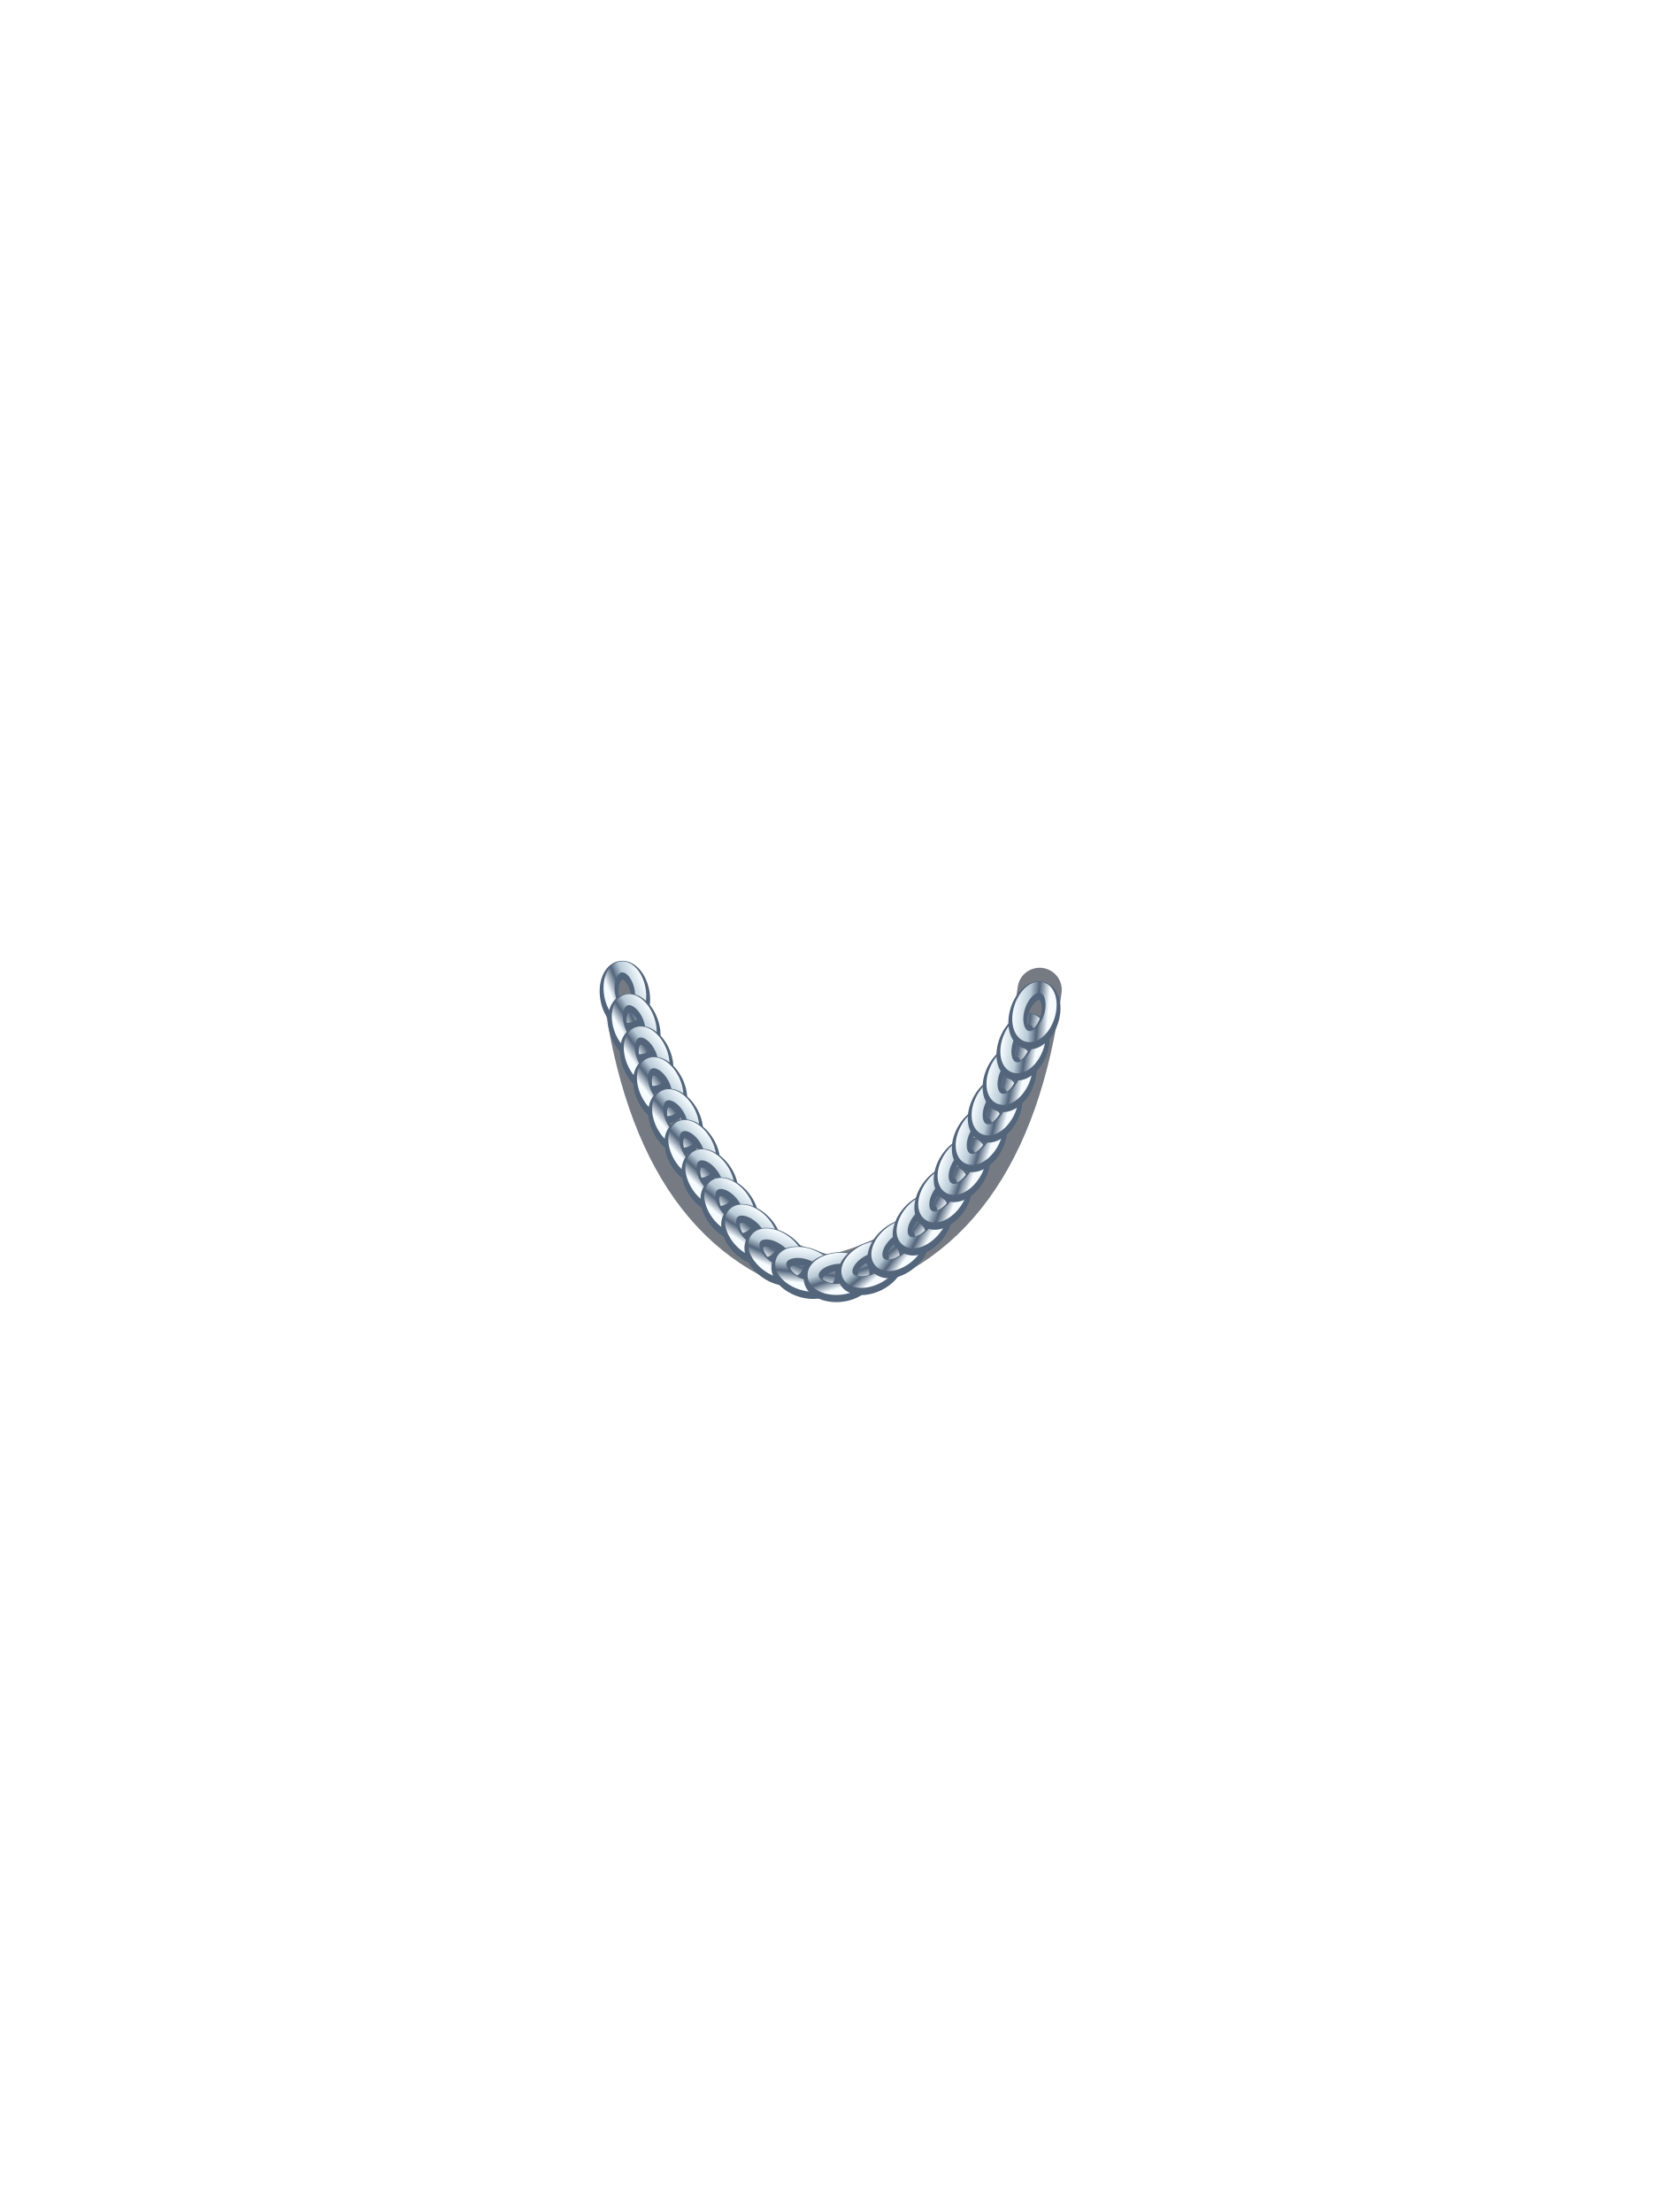
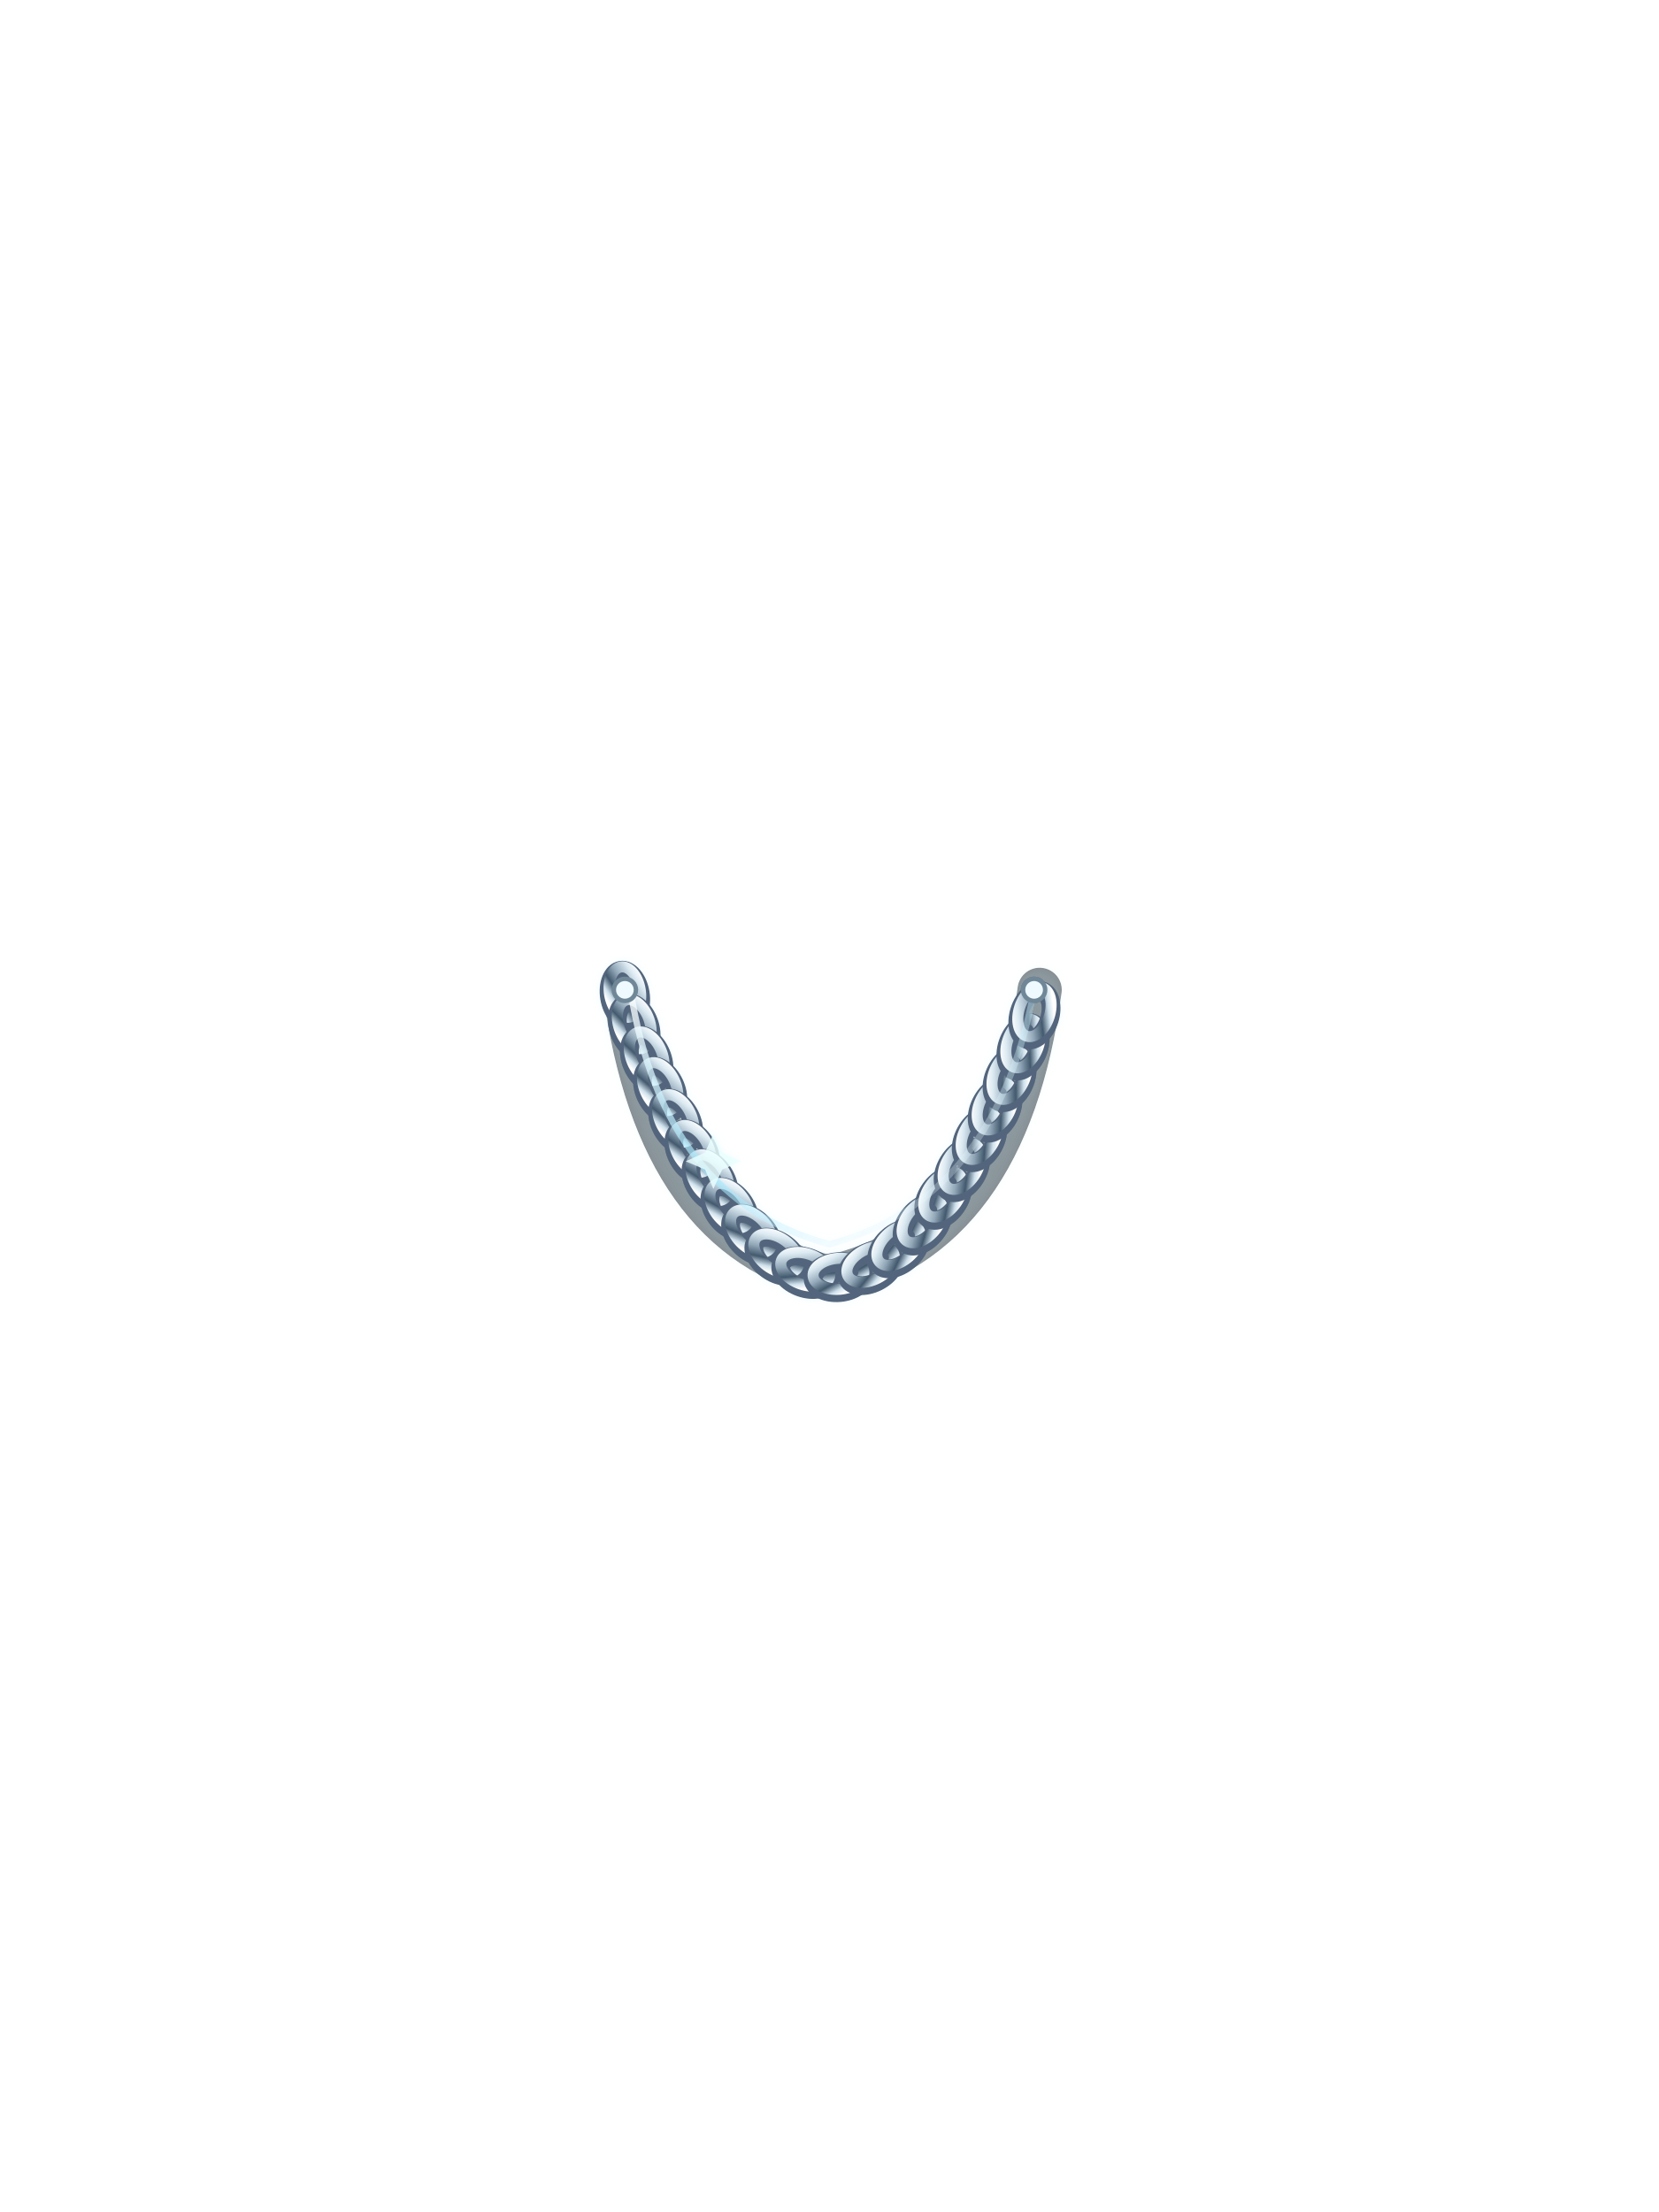
<svg xmlns="http://www.w3.org/2000/svg" viewBox="0 0 300 400">
  <defs>
-     <linearGradient id="chain-metal" x2=".4" y2="1">
-       <stop stop-color="#f5fbff" />
-       <stop offset=".45" stop-color="#b9cbd7" />
-       <stop offset=".7" stop-color="#53657b" />
-       <stop offset="1" stop-color="#f5fbff" />
+     <linearGradient id="chain-metal" x1="0" y1="0" x2=".75" y2="1">
+       <stop stop-color="#ffffff" />
+       <stop offset=".18" stop-color="#dceaf2" />
+       <stop offset=".48" stop-color="#8fa5b6" />
+       <stop offset=".7" stop-color="#43596d" />
+       <stop offset=".88" stop-color="#cfe1ec" />
+       <stop offset="1" stop-color="#ffffff" />
    </linearGradient>
+     <linearGradient id="edge-shine" x1="0" y1="0" x2="1" y2=".7">
+       <stop stop-color="#ffffff" stop-opacity=".9" />
+       <stop offset=".48" stop-color="#9fe8ff" stop-opacity=".7" />
+       <stop offset="1" stop-color="#ffffff" stop-opacity=".18" />
+     </linearGradient>
+     <filter id="jewel-shadow" x="-30%" y="-30%" width="160%" height="170%">
+       <feDropShadow dx="0" dy="1.4" stdDeviation="1.3" flood-color="#020713" flood-opacity=".72" />
+       <feDropShadow dx="0" dy="0" stdDeviation=".65" flood-color="#bfeeff" flood-opacity=".22" />
+     </filter>
  </defs>
-   <path d="M113 179Q119 224 150 231Q182 224 188 179" fill="none" stroke="#07101e" stroke-opacity=".55" stroke-width="8" stroke-linecap="round" />
-   <ellipse cx="113.00" cy="180.00" rx="4.6" ry="2.8" transform="rotate(80.7 113.00 180.00)" fill="none" stroke="#53657b" stroke-width="3.4" />
-   <ellipse cx="113.00" cy="179.40" rx="4.6" ry="2.8" transform="rotate(80.7 113.00 179.40)" fill="none" stroke="url(#chain-metal)" stroke-width="2" />
-   <ellipse cx="114.69" cy="185.80" rx="4.6" ry="2.8" transform="rotate(70.4 114.69 185.80)" fill="none" stroke="#53657b" stroke-width="3.4" />
-   <ellipse cx="114.69" cy="185.20" rx="4.6" ry="2.8" transform="rotate(70.4 114.69 185.20)" fill="none" stroke="url(#chain-metal)" stroke-width="2" />
-   <ellipse cx="116.94" cy="191.59" rx="4.6" ry="2.8" transform="rotate(67.3 116.94 191.59)" fill="none" stroke="#53657b" stroke-width="3.4" />
-   <ellipse cx="116.94" cy="190.99" rx="4.6" ry="2.8" transform="rotate(67.3 116.94 190.99)" fill="none" stroke="url(#chain-metal)" stroke-width="2" />
-   <ellipse cx="119.38" cy="197.10" rx="4.6" ry="2.8" transform="rotate(65.0 119.38 197.10)" fill="none" stroke="#53657b" stroke-width="3.4" />
-   <ellipse cx="119.38" cy="196.50" rx="4.6" ry="2.8" transform="rotate(65.0 119.38 196.50)" fill="none" stroke="url(#chain-metal)" stroke-width="2" />
-   <ellipse cx="122.19" cy="202.84" rx="4.6" ry="2.8" transform="rotate(62.7 122.19 202.84)" fill="none" stroke="#53657b" stroke-width="3.4" />
-   <ellipse cx="122.19" cy="202.24" rx="4.6" ry="2.8" transform="rotate(62.7 122.19 202.24)" fill="none" stroke="url(#chain-metal)" stroke-width="2" />
-   <ellipse cx="125.19" cy="208.35" rx="4.6" ry="2.8" transform="rotate(60.1 125.19 208.35)" fill="none" stroke="#53657b" stroke-width="3.4" />
-   <ellipse cx="125.19" cy="207.75" rx="4.6" ry="2.8" transform="rotate(60.1 125.19 207.75)" fill="none" stroke="url(#chain-metal)" stroke-width="2" />
-   <ellipse cx="128.38" cy="213.57" rx="4.6" ry="2.8" transform="rotate(56.9 128.38 213.57)" fill="none" stroke="#53657b" stroke-width="3.4" />
-   <ellipse cx="128.38" cy="212.97" rx="4.6" ry="2.8" transform="rotate(56.9 128.38 212.97)" fill="none" stroke="url(#chain-metal)" stroke-width="2" />
-   <ellipse cx="131.94" cy="218.63" rx="4.6" ry="2.8" transform="rotate(52.6 131.94 218.63)" fill="none" stroke="#53657b" stroke-width="3.4" />
-   <ellipse cx="131.94" cy="218.03" rx="4.6" ry="2.8" transform="rotate(52.6 131.94 218.03)" fill="none" stroke="url(#chain-metal)" stroke-width="2" />
-   <ellipse cx="135.88" cy="223.26" rx="4.6" ry="2.8" transform="rotate(46.2 135.88 223.26)" fill="none" stroke="#53657b" stroke-width="3.4" />
-   <ellipse cx="135.88" cy="222.66" rx="4.6" ry="2.8" transform="rotate(46.2 135.88 222.66)" fill="none" stroke="url(#chain-metal)" stroke-width="2" />
-   <ellipse cx="140.38" cy="227.26" rx="4.6" ry="2.8" transform="rotate(36.2 140.38 227.26)" fill="none" stroke="#53657b" stroke-width="3.4" />
-   <ellipse cx="140.38" cy="226.66" rx="4.6" ry="2.8" transform="rotate(36.2 140.38 226.66)" fill="none" stroke="url(#chain-metal)" stroke-width="2" />
-   <ellipse cx="145.62" cy="230.13" rx="4.6" ry="2.8" transform="rotate(19.6 145.62 230.13)" fill="none" stroke="#53657b" stroke-width="3.4" />
-   <ellipse cx="145.62" cy="229.53" rx="4.6" ry="2.8" transform="rotate(19.6 145.62 229.53)" fill="none" stroke="url(#chain-metal)" stroke-width="2" />
-   <ellipse cx="151.62" cy="230.95" rx="4.6" ry="2.8" transform="rotate(-4.7 151.62 230.95)" fill="none" stroke="#53657b" stroke-width="3.4" />
-   <ellipse cx="151.62" cy="230.35" rx="4.6" ry="2.8" transform="rotate(-4.7 151.62 230.35)" fill="none" stroke="url(#chain-metal)" stroke-width="2" />
-   <ellipse cx="157.44" cy="229.24" rx="4.6" ry="2.8" transform="rotate(-26.8 157.44 229.24)" fill="none" stroke="#53657b" stroke-width="3.4" />
-   <ellipse cx="157.44" cy="228.64" rx="4.6" ry="2.8" transform="rotate(-26.8 157.44 228.64)" fill="none" stroke="url(#chain-metal)" stroke-width="2" />
-   <ellipse cx="162.50" cy="225.77" rx="4.6" ry="2.8" transform="rotate(-40.8 162.50 225.77)" fill="none" stroke="#53657b" stroke-width="3.4" />
-   <ellipse cx="162.50" cy="225.17" rx="4.6" ry="2.8" transform="rotate(-40.8 162.50 225.17)" fill="none" stroke="url(#chain-metal)" stroke-width="2" />
-   <ellipse cx="166.81" cy="221.40" rx="4.6" ry="2.8" transform="rotate(-49.2 166.81 221.40)" fill="none" stroke="#53657b" stroke-width="3.4" />
-   <ellipse cx="166.81" cy="220.80" rx="4.6" ry="2.8" transform="rotate(-49.2 166.81 220.80)" fill="none" stroke="url(#chain-metal)" stroke-width="2" />
-   <ellipse cx="170.56" cy="216.60" rx="4.6" ry="2.8" transform="rotate(-54.5 170.56 216.60)" fill="none" stroke="#53657b" stroke-width="3.4" />
-   <ellipse cx="170.56" cy="216.00" rx="4.6" ry="2.8" transform="rotate(-54.5 170.56 216.00)" fill="none" stroke="url(#chain-metal)" stroke-width="2" />
-   <ellipse cx="173.94" cy="211.50" rx="4.6" ry="2.8" transform="rotate(-58.3 173.94 211.50)" fill="none" stroke="#53657b" stroke-width="3.4" />
-   <ellipse cx="173.94" cy="210.90" rx="4.6" ry="2.8" transform="rotate(-58.3 173.94 210.90)" fill="none" stroke="url(#chain-metal)" stroke-width="2" />
-   <ellipse cx="177.12" cy="206.01" rx="4.6" ry="2.8" transform="rotate(-61.3 177.12 206.01)" fill="none" stroke="#53657b" stroke-width="3.4" />
-   <ellipse cx="177.12" cy="205.41" rx="4.6" ry="2.8" transform="rotate(-61.3 177.12 205.41)" fill="none" stroke="url(#chain-metal)" stroke-width="2" />
-   <ellipse cx="179.94" cy="200.62" rx="4.6" ry="2.8" transform="rotate(-63.6 179.94 200.62)" fill="none" stroke="#53657b" stroke-width="3.4" />
-   <ellipse cx="179.94" cy="200.02" rx="4.6" ry="2.8" transform="rotate(-63.6 179.94 200.02)" fill="none" stroke="url(#chain-metal)" stroke-width="2" />
-   <ellipse cx="182.56" cy="195.05" rx="4.6" ry="2.8" transform="rotate(-65.9 182.56 195.05)" fill="none" stroke="#53657b" stroke-width="3.4" />
-   <ellipse cx="182.56" cy="194.45" rx="4.6" ry="2.8" transform="rotate(-65.9 182.56 194.45)" fill="none" stroke="url(#chain-metal)" stroke-width="2" />
-   <ellipse cx="185.00" cy="189.29" rx="4.6" ry="2.8" transform="rotate(-68.4 185.00 189.29)" fill="none" stroke="#53657b" stroke-width="3.4" />
-   <ellipse cx="185.00" cy="188.69" rx="4.6" ry="2.8" transform="rotate(-68.4 185.00 188.69)" fill="none" stroke="url(#chain-metal)" stroke-width="2" />
-   <ellipse cx="187.06" cy="183.59" rx="4.6" ry="2.8" transform="rotate(-72.3 187.06 183.59)" fill="none" stroke="#53657b" stroke-width="3.4" />
-   <ellipse cx="187.06" cy="182.99" rx="4.6" ry="2.8" transform="rotate(-72.3 187.06 182.99)" fill="none" stroke="url(#chain-metal)" stroke-width="2" />
+   <g filter="url(#jewel-shadow)">
+     <path d="M113 179Q119 224 150 231Q182 224 188 179" fill="none" stroke="#07101e" stroke-opacity=".55" stroke-width="8" stroke-linecap="round" />
+     <ellipse cx="113.00" cy="180.00" rx="4.6" ry="2.8" transform="rotate(80.7 113.00 180.00)" fill="none" stroke="#53657b" stroke-width="3.4" />
+     <ellipse cx="113.00" cy="179.40" rx="4.6" ry="2.8" transform="rotate(80.7 113.00 179.40)" fill="none" stroke="url(#chain-metal)" stroke-width="2" />
+     <ellipse cx="114.69" cy="185.80" rx="4.6" ry="2.8" transform="rotate(70.4 114.69 185.80)" fill="none" stroke="#53657b" stroke-width="3.4" />
+     <ellipse cx="114.69" cy="185.20" rx="4.6" ry="2.8" transform="rotate(70.4 114.69 185.20)" fill="none" stroke="url(#chain-metal)" stroke-width="2" />
+     <ellipse cx="116.94" cy="191.59" rx="4.6" ry="2.8" transform="rotate(67.3 116.94 191.59)" fill="none" stroke="#53657b" stroke-width="3.4" />
+     <ellipse cx="116.94" cy="190.99" rx="4.6" ry="2.8" transform="rotate(67.3 116.94 190.99)" fill="none" stroke="url(#chain-metal)" stroke-width="2" />
+     <ellipse cx="119.38" cy="197.10" rx="4.6" ry="2.8" transform="rotate(65.0 119.38 197.10)" fill="none" stroke="#53657b" stroke-width="3.4" />
+     <ellipse cx="119.38" cy="196.50" rx="4.6" ry="2.8" transform="rotate(65.0 119.38 196.50)" fill="none" stroke="url(#chain-metal)" stroke-width="2" />
+     <ellipse cx="122.19" cy="202.84" rx="4.6" ry="2.8" transform="rotate(62.7 122.19 202.84)" fill="none" stroke="#53657b" stroke-width="3.4" />
+     <ellipse cx="122.19" cy="202.24" rx="4.6" ry="2.8" transform="rotate(62.7 122.19 202.24)" fill="none" stroke="url(#chain-metal)" stroke-width="2" />
+     <ellipse cx="125.19" cy="208.35" rx="4.6" ry="2.8" transform="rotate(60.1 125.19 208.35)" fill="none" stroke="#53657b" stroke-width="3.4" />
+     <ellipse cx="125.19" cy="207.75" rx="4.6" ry="2.8" transform="rotate(60.1 125.19 207.75)" fill="none" stroke="url(#chain-metal)" stroke-width="2" />
+     <ellipse cx="128.38" cy="213.57" rx="4.6" ry="2.8" transform="rotate(56.9 128.38 213.57)" fill="none" stroke="#53657b" stroke-width="3.4" />
+     <ellipse cx="128.38" cy="212.97" rx="4.6" ry="2.8" transform="rotate(56.9 128.38 212.97)" fill="none" stroke="url(#chain-metal)" stroke-width="2" />
+     <ellipse cx="131.94" cy="218.63" rx="4.6" ry="2.8" transform="rotate(52.6 131.94 218.63)" fill="none" stroke="#53657b" stroke-width="3.4" />
+     <ellipse cx="131.94" cy="218.03" rx="4.6" ry="2.8" transform="rotate(52.6 131.94 218.03)" fill="none" stroke="url(#chain-metal)" stroke-width="2" />
+     <ellipse cx="135.88" cy="223.26" rx="4.6" ry="2.8" transform="rotate(46.2 135.88 223.26)" fill="none" stroke="#53657b" stroke-width="3.4" />
+     <ellipse cx="135.88" cy="222.66" rx="4.6" ry="2.8" transform="rotate(46.2 135.88 222.66)" fill="none" stroke="url(#chain-metal)" stroke-width="2" />
+     <ellipse cx="140.38" cy="227.26" rx="4.6" ry="2.8" transform="rotate(36.2 140.38 227.26)" fill="none" stroke="#53657b" stroke-width="3.4" />
+     <ellipse cx="140.38" cy="226.66" rx="4.6" ry="2.8" transform="rotate(36.2 140.38 226.66)" fill="none" stroke="url(#chain-metal)" stroke-width="2" />
+     <ellipse cx="145.62" cy="230.13" rx="4.6" ry="2.8" transform="rotate(19.6 145.62 230.13)" fill="none" stroke="#53657b" stroke-width="3.4" />
+     <ellipse cx="145.62" cy="229.53" rx="4.6" ry="2.8" transform="rotate(19.6 145.62 229.53)" fill="none" stroke="url(#chain-metal)" stroke-width="2" />
+     <ellipse cx="151.62" cy="230.95" rx="4.6" ry="2.8" transform="rotate(-4.7 151.62 230.95)" fill="none" stroke="#53657b" stroke-width="3.4" />
+     <ellipse cx="151.62" cy="230.35" rx="4.6" ry="2.8" transform="rotate(-4.7 151.62 230.35)" fill="none" stroke="url(#chain-metal)" stroke-width="2" />
+     <ellipse cx="157.44" cy="229.24" rx="4.6" ry="2.8" transform="rotate(-26.8 157.44 229.24)" fill="none" stroke="#53657b" stroke-width="3.4" />
+     <ellipse cx="157.44" cy="228.64" rx="4.6" ry="2.8" transform="rotate(-26.8 157.44 228.64)" fill="none" stroke="url(#chain-metal)" stroke-width="2" />
+     <ellipse cx="162.50" cy="225.77" rx="4.6" ry="2.8" transform="rotate(-40.8 162.50 225.77)" fill="none" stroke="#53657b" stroke-width="3.4" />
+     <ellipse cx="162.50" cy="225.17" rx="4.6" ry="2.8" transform="rotate(-40.8 162.50 225.17)" fill="none" stroke="url(#chain-metal)" stroke-width="2" />
+     <ellipse cx="166.81" cy="221.40" rx="4.6" ry="2.8" transform="rotate(-49.2 166.81 221.40)" fill="none" stroke="#53657b" stroke-width="3.4" />
+     <ellipse cx="166.81" cy="220.80" rx="4.6" ry="2.8" transform="rotate(-49.2 166.81 220.80)" fill="none" stroke="url(#chain-metal)" stroke-width="2" />
+     <ellipse cx="170.56" cy="216.60" rx="4.6" ry="2.8" transform="rotate(-54.5 170.56 216.60)" fill="none" stroke="#53657b" stroke-width="3.4" />
+     <ellipse cx="170.56" cy="216.00" rx="4.6" ry="2.8" transform="rotate(-54.5 170.56 216.00)" fill="none" stroke="url(#chain-metal)" stroke-width="2" />
+     <ellipse cx="173.94" cy="211.50" rx="4.6" ry="2.8" transform="rotate(-58.3 173.94 211.50)" fill="none" stroke="#53657b" stroke-width="3.4" />
+     <ellipse cx="173.94" cy="210.90" rx="4.6" ry="2.8" transform="rotate(-58.3 173.94 210.90)" fill="none" stroke="url(#chain-metal)" stroke-width="2" />
+     <ellipse cx="177.12" cy="206.01" rx="4.6" ry="2.8" transform="rotate(-61.3 177.12 206.01)" fill="none" stroke="#53657b" stroke-width="3.4" />
+     <ellipse cx="177.12" cy="205.41" rx="4.6" ry="2.8" transform="rotate(-61.3 177.12 205.41)" fill="none" stroke="url(#chain-metal)" stroke-width="2" />
+     <ellipse cx="179.94" cy="200.62" rx="4.6" ry="2.8" transform="rotate(-63.6 179.94 200.62)" fill="none" stroke="#53657b" stroke-width="3.4" />
+     <ellipse cx="179.94" cy="200.02" rx="4.6" ry="2.8" transform="rotate(-63.6 179.94 200.02)" fill="none" stroke="url(#chain-metal)" stroke-width="2" />
+     <ellipse cx="182.56" cy="195.05" rx="4.6" ry="2.8" transform="rotate(-65.9 182.56 195.05)" fill="none" stroke="#53657b" stroke-width="3.4" />
+     <ellipse cx="182.56" cy="194.45" rx="4.6" ry="2.8" transform="rotate(-65.9 182.56 194.45)" fill="none" stroke="url(#chain-metal)" stroke-width="2" />
+     <ellipse cx="185.00" cy="189.29" rx="4.6" ry="2.8" transform="rotate(-68.4 185.00 189.29)" fill="none" stroke="#53657b" stroke-width="3.4" />
+     <ellipse cx="185.00" cy="188.69" rx="4.6" ry="2.8" transform="rotate(-68.4 185.00 188.69)" fill="none" stroke="url(#chain-metal)" stroke-width="2" />
+     <ellipse cx="187.06" cy="183.59" rx="4.6" ry="2.8" transform="rotate(-72.3 187.06 183.59)" fill="none" stroke="#53657b" stroke-width="3.4" />
+     <ellipse cx="187.06" cy="182.99" rx="4.6" ry="2.8" transform="rotate(-72.3 187.06 182.99)" fill="none" stroke="url(#chain-metal)" stroke-width="2" />
+     <path d="M114 179Q120 217 150 225Q180 217 187 179" fill="none" stroke="url(#edge-shine)" stroke-width="1.15" stroke-linecap="round" opacity=".88" />
+     <circle cx="113" cy="179" r="2" fill="#eefaff" stroke="#6f8798" stroke-width=".8" />
+     <circle cx="187" cy="179" r="2" fill="#eefaff" stroke="#6f8798" stroke-width=".8" />
+     <path d="M129 205l1.6 3.4 3.4 1.6-3.4 1.5-1.6 3.5-1.5-3.5-3.5-1.5 3.5-1.6Z" fill="#eaffff" opacity=".82" />
+   </g>
</svg>
